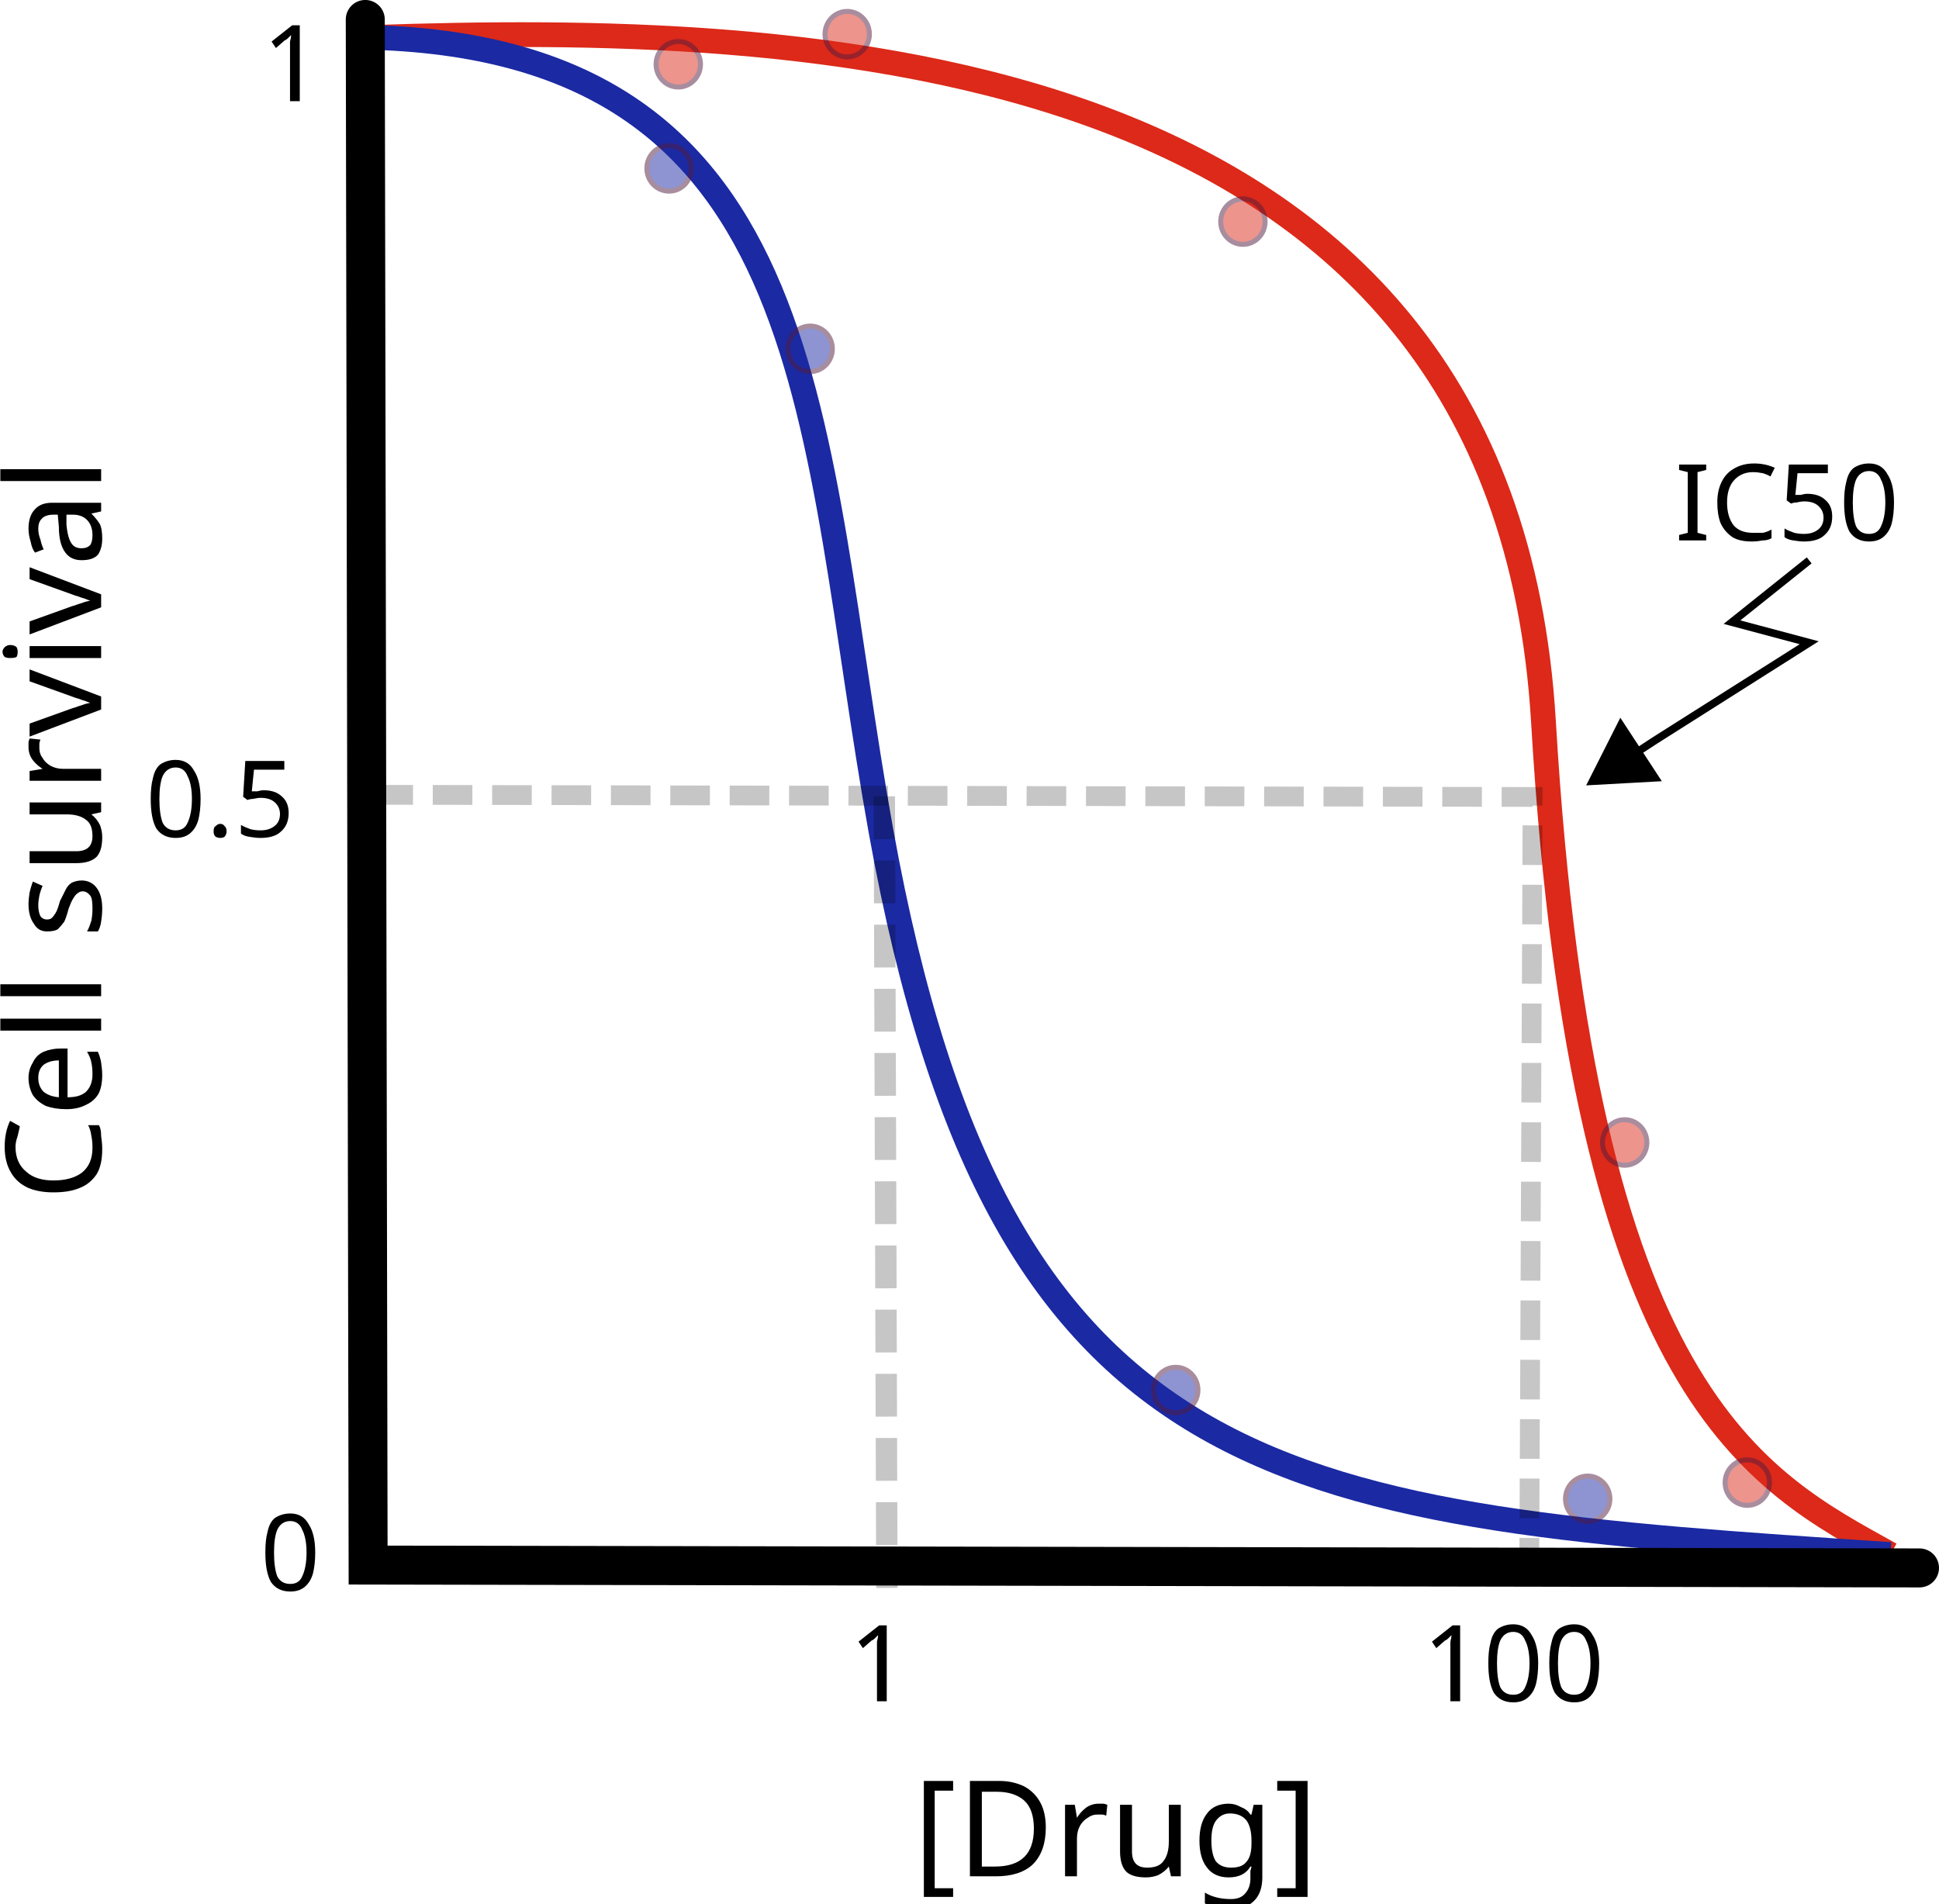
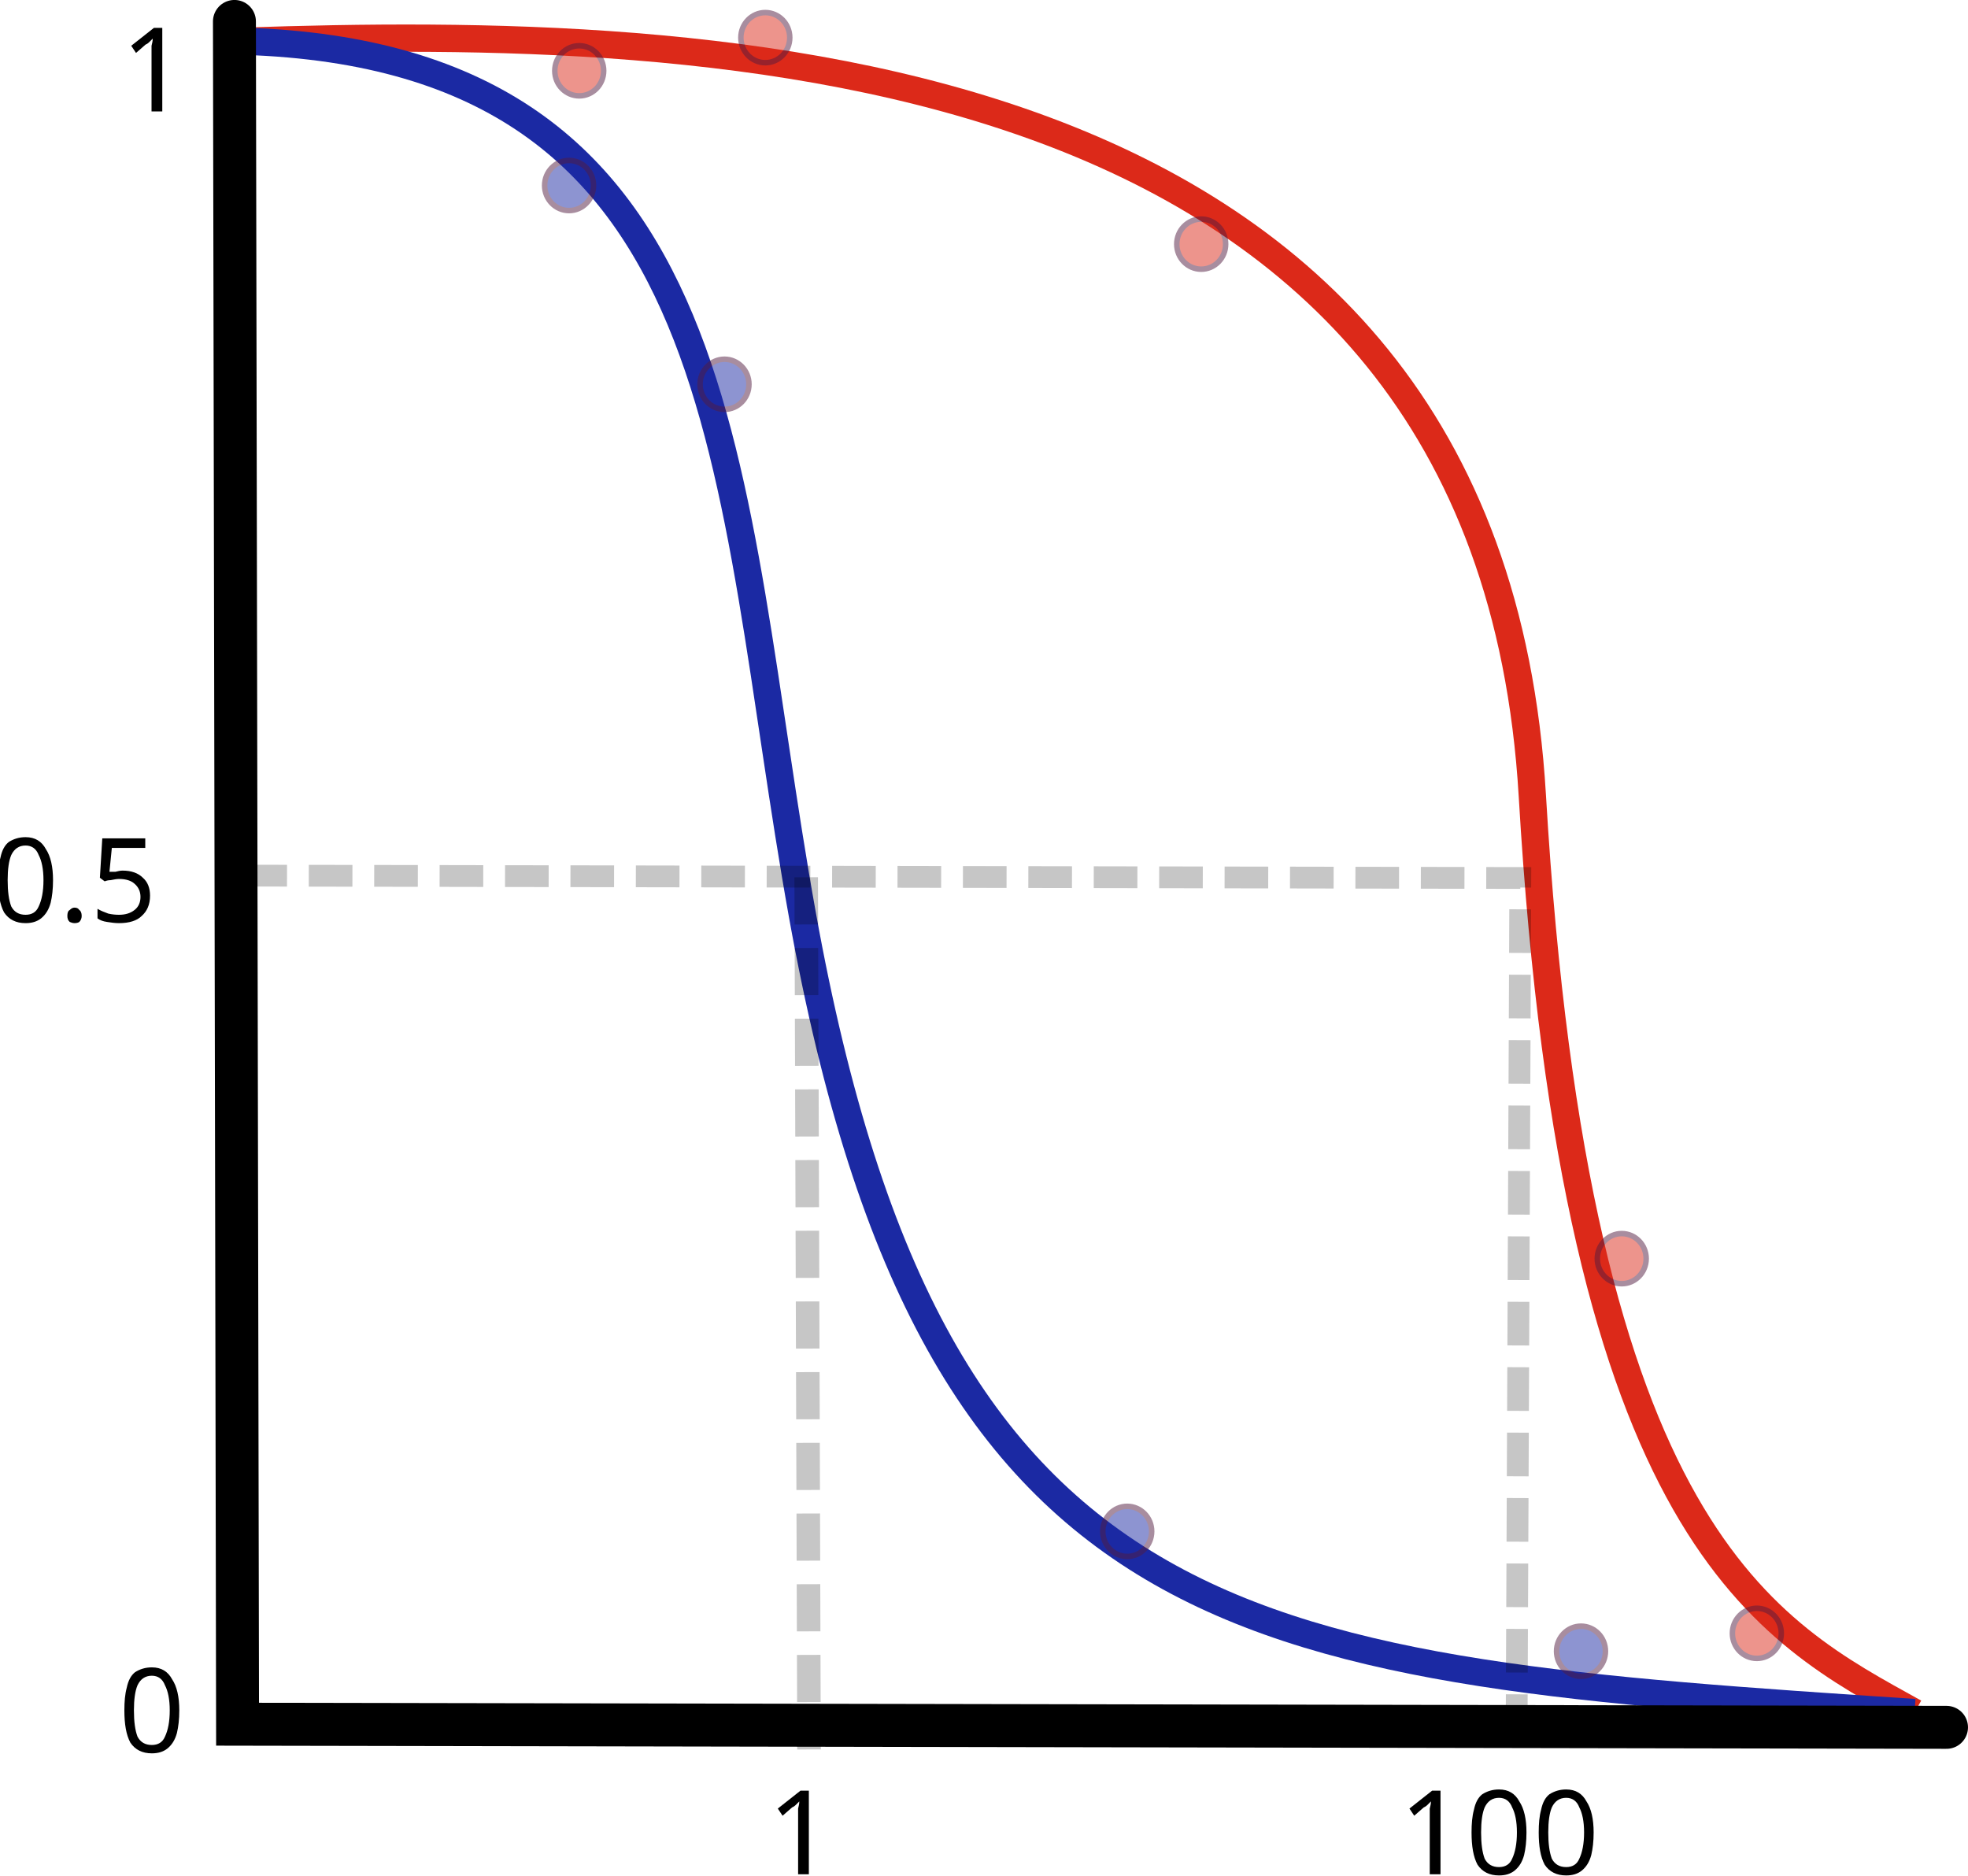
- <svg xmlns="http://www.w3.org/2000/svg" id="svg2612" version="1.1" viewBox="0 0 193.041 189.545" height="189.545mm" width="193.041mm">
+ <svg xmlns="http://www.w3.org/2000/svg" width="177.864mm" height="169.539mm" viewBox="0 0 177.864 169.539" version="1.1" id="svg2612">
  <defs id="defs2606">
-     <marker style="overflow:visible" id="TriangleOutL" refX="0" refY="0" orient="auto">
-       <path transform="scale(0.8)" style="fill:#000000;fill-opacity:1;fill-rule:evenodd;stroke:#000000;stroke-width:1pt;stroke-opacity:1" d="M 5.77,0 -2.88,5 V -5 Z" id="path1234" />
+     <marker orient="auto" refY="0" refX="0" id="TriangleOutL" style="overflow:visible">
+       <path id="path1234" d="M 5.77,0 -2.88,5 V -5 Z" style="fill:#000000;fill-opacity:1;fill-rule:evenodd;stroke:#000000;stroke-width:1pt;stroke-opacity:1" transform="scale(0.8)" />
    </marker>
-     <marker style="overflow:visible" id="TriangleOutM" refX="0" refY="0" orient="auto">
-       <path transform="scale(0.4)" style="fill:#000000;fill-opacity:1;fill-rule:evenodd;stroke:#000000;stroke-width:1pt;stroke-opacity:1" d="M 5.77,0 -2.88,5 V -5 Z" id="path1237" />
+     <marker orient="auto" refY="0" refX="0" id="TriangleOutM" style="overflow:visible">
+       <path id="path1237" d="M 5.77,0 -2.88,5 V -5 Z" style="fill:#000000;fill-opacity:1;fill-rule:evenodd;stroke:#000000;stroke-width:1pt;stroke-opacity:1" transform="scale(0.4)" />
    </marker>
-     <marker style="overflow:visible" id="TriangleOutS" refX="0" refY="0" orient="auto">
-       <path transform="scale(0.2)" style="fill:#000000;fill-opacity:1;fill-rule:evenodd;stroke:#000000;stroke-width:1pt;stroke-opacity:1" d="M 5.77,0 -2.88,5 V -5 Z" id="path1240" />
+     <marker orient="auto" refY="0" refX="0" id="TriangleOutS" style="overflow:visible">
+       <path id="path1240" d="M 5.77,0 -2.88,5 V -5 Z" style="fill:#000000;fill-opacity:1;fill-rule:evenodd;stroke:#000000;stroke-width:1pt;stroke-opacity:1" transform="scale(0.2)" />
    </marker>
  </defs>
-   <g transform="translate(-3.279535,-62.22122)" id="layer1">
-     <g transform="matrix(6.906551,0,0,6.906551,-1690.681,-1468.785)" id="g2582">
-       <path style="fill:none;stroke:#dc2919;stroke-width:0.357;stroke-linecap:butt;stroke-linejoin:miter;stroke-miterlimit:4;stroke-dasharray:none;stroke-opacity:1" d="m 250.651,222.214 c 6.071,-0.207 16.287,0.022 16.867,9.871 0.573,9.737 3.083,10.932 5.002,11.998 v 0" id="path861-8" />
-       <path id="path861" d="m 250.651,222.214 c 6.524,0.205 6.283,5.703 7.316,11.436 1.73,9.599 5.924,9.861 14.553,10.434 v 0" style="fill:none;stroke:#1b29a3;stroke-width:0.357;stroke-linecap:butt;stroke-linejoin:miter;stroke-miterlimit:4;stroke-dasharray:none;stroke-opacity:1" />
-       <path style="fill:none;stroke:#000000;stroke-width:0.562;stroke-linecap:round;stroke-linejoin:miter;stroke-miterlimit:4;stroke-dasharray:none;stroke-opacity:1" d="m 250.534,221.955 0.041,22.281 22.363,0.041" id="path2578" />
-       <path style="fill:none;stroke:#000000;stroke-width:0.285;stroke-linecap:butt;stroke-linejoin:miter;stroke-miterlimit:4;stroke-dasharray:0.571, 0.285;stroke-dashoffset:0;stroke-opacity:0.225" d="m 250.651,233.132 16.71,0.031 -0.049,11.24" id="path2580" />
-       <path id="path2580-9" d="m 258.016,233.154 0.037,11.412" style="fill:none;stroke:#000000;stroke-width:0.308;stroke-linecap:butt;stroke-linejoin:miter;stroke-miterlimit:4;stroke-dasharray:0.617, 0.308;stroke-dashoffset:0;stroke-opacity:0.225" />
-       <ellipse ry="0.328" rx="0.32" cy="222.601" cx="255.046" id="path893" style="opacity:0.5;fill:#dc2919;fill-opacity:1;stroke:#521b3f;stroke-width:0.072;stroke-linecap:square;stroke-linejoin:bevel;stroke-miterlimit:4;stroke-dasharray:none;stroke-dashoffset:0;stroke-opacity:1" />
-       <ellipse style="opacity:0.5;fill:#dc2919;fill-opacity:1;stroke:#521b3f;stroke-width:0.072;stroke-linecap:square;stroke-linejoin:bevel;stroke-miterlimit:4;stroke-dasharray:none;stroke-dashoffset:0;stroke-opacity:1" id="path893-2" cx="257.481" cy="222.167" rx="0.32" ry="0.328" />
-       <ellipse style="opacity:0.5;fill:#dc2919;fill-opacity:1;stroke:#521b3f;stroke-width:0.072;stroke-linecap:square;stroke-linejoin:bevel;stroke-miterlimit:4;stroke-dasharray:none;stroke-dashoffset:0;stroke-opacity:1" id="path893-5" cx="263.185" cy="224.869" rx="0.32" ry="0.328" />
-       <ellipse style="opacity:0.5;fill:#dc2919;fill-opacity:1;stroke:#521b3f;stroke-width:0.072;stroke-linecap:square;stroke-linejoin:bevel;stroke-miterlimit:4;stroke-dasharray:none;stroke-dashoffset:0;stroke-opacity:1" id="path893-6" cx="268.688" cy="238.144" rx="0.32" ry="0.328" />
-       <ellipse style="opacity:0.5;fill:#dc2919;fill-opacity:1;stroke:#521b3f;stroke-width:0.072;stroke-linecap:square;stroke-linejoin:bevel;stroke-miterlimit:4;stroke-dasharray:none;stroke-dashoffset:0;stroke-opacity:1" id="path893-3" cx="270.456" cy="243.047" rx="0.32" ry="0.328" />
-       <ellipse style="opacity:0.5;fill:#1b29a3;fill-opacity:1;fill-rule:nonzero;stroke:#521b3f;stroke-width:0.072;stroke-linecap:square;stroke-linejoin:bevel;stroke-miterlimit:4;stroke-dasharray:none;stroke-dashoffset:0;stroke-opacity:1" id="path893-4" cx="254.913" cy="224.102" rx="0.32" ry="0.328" />
-       <ellipse style="opacity:0.5;fill:#1b29a3;fill-opacity:1;fill-rule:nonzero;stroke:#521b3f;stroke-width:0.072;stroke-linecap:square;stroke-linejoin:bevel;stroke-miterlimit:4;stroke-dasharray:none;stroke-dashoffset:0;stroke-opacity:1" id="path893-0" cx="256.947" cy="226.703" rx="0.32" ry="0.328" />
-       <ellipse style="opacity:0.5;fill:#1b29a3;fill-opacity:1;fill-rule:nonzero;stroke:#521b3f;stroke-width:0.072;stroke-linecap:square;stroke-linejoin:bevel;stroke-miterlimit:4;stroke-dasharray:none;stroke-dashoffset:0;stroke-opacity:1" id="path893-60" cx="262.217" cy="241.713" rx="0.32" ry="0.328" />
-       <ellipse style="opacity:0.5;fill:#1b29a3;fill-opacity:1;fill-rule:nonzero;stroke:#521b3f;stroke-width:0.072;stroke-linecap:square;stroke-linejoin:bevel;stroke-miterlimit:4;stroke-dasharray:none;stroke-dashoffset:0;stroke-opacity:1" id="path893-40" cx="268.155" cy="243.281" rx="0.32" ry="0.328" />
-       <text transform="rotate(-90)" id="text1000" y="246.729" x="-238.988" style="font-style:normal;font-weight:normal;font-size:1.923px;line-height:1.25;font-family:sans-serif;fill:#000000;fill-opacity:1;stroke:none;stroke-width:0.048" xml:space="preserve">
-         <tspan style="stroke-width:0.048" y="246.729" x="-238.988" id="tspan998">Cell survival</tspan>
+   <g id="layer1" transform="translate(-18.45706,-62.22122)">
+     <g id="g2582" transform="matrix(6.906551,0,0,6.906551,-1690.681,-1468.785)">
+       <path id="path861-8" d="m 250.651,222.214 c 6.071,-0.207 16.287,0.022 16.867,9.871 0.573,9.737 3.083,10.932 5.002,11.998 v 0" style="fill:none;stroke:#dc2919;stroke-width:0.357;stroke-linecap:butt;stroke-linejoin:miter;stroke-miterlimit:4;stroke-dasharray:none;stroke-opacity:1" />
+       <path style="fill:none;stroke:#1b29a3;stroke-width:0.357;stroke-linecap:butt;stroke-linejoin:miter;stroke-miterlimit:4;stroke-dasharray:none;stroke-opacity:1" d="m 250.651,222.214 c 6.524,0.205 6.283,5.703 7.316,11.436 1.73,9.599 5.924,9.861 14.553,10.434 v 0" id="path861" />
+       <path id="path2578" d="m 250.534,221.955 0.041,22.281 22.363,0.041" style="fill:none;stroke:#000000;stroke-width:0.562;stroke-linecap:round;stroke-linejoin:miter;stroke-miterlimit:4;stroke-dasharray:none;stroke-opacity:1" />
+       <path id="path2580" d="m 250.651,233.132 16.71,0.031 -0.049,11.24" style="fill:none;stroke:#000000;stroke-width:0.285;stroke-linecap:butt;stroke-linejoin:miter;stroke-miterlimit:4;stroke-dasharray:0.571, 0.285;stroke-dashoffset:0;stroke-opacity:0.225" />
+       <path style="fill:none;stroke:#000000;stroke-width:0.308;stroke-linecap:butt;stroke-linejoin:miter;stroke-miterlimit:4;stroke-dasharray:0.617, 0.308;stroke-dashoffset:0;stroke-opacity:0.225" d="m 258.016,233.154 0.037,11.412" id="path2580-9" />
+       <ellipse style="opacity:0.5;fill:#dc2919;fill-opacity:1;stroke:#521b3f;stroke-width:0.072;stroke-linecap:square;stroke-linejoin:bevel;stroke-miterlimit:4;stroke-dasharray:none;stroke-dashoffset:0;stroke-opacity:1" id="path893" cx="255.046" cy="222.601" rx="0.32" ry="0.328" />
+       <ellipse ry="0.328" rx="0.32" cy="222.167" cx="257.481" id="path893-2" style="opacity:0.5;fill:#dc2919;fill-opacity:1;stroke:#521b3f;stroke-width:0.072;stroke-linecap:square;stroke-linejoin:bevel;stroke-miterlimit:4;stroke-dasharray:none;stroke-dashoffset:0;stroke-opacity:1" />
+       <ellipse ry="0.328" rx="0.32" cy="224.869" cx="263.185" id="path893-5" style="opacity:0.5;fill:#dc2919;fill-opacity:1;stroke:#521b3f;stroke-width:0.072;stroke-linecap:square;stroke-linejoin:bevel;stroke-miterlimit:4;stroke-dasharray:none;stroke-dashoffset:0;stroke-opacity:1" />
+       <ellipse ry="0.328" rx="0.32" cy="238.144" cx="268.688" id="path893-6" style="opacity:0.5;fill:#dc2919;fill-opacity:1;stroke:#521b3f;stroke-width:0.072;stroke-linecap:square;stroke-linejoin:bevel;stroke-miterlimit:4;stroke-dasharray:none;stroke-dashoffset:0;stroke-opacity:1" />
+       <ellipse ry="0.328" rx="0.32" cy="243.047" cx="270.456" id="path893-3" style="opacity:0.5;fill:#dc2919;fill-opacity:1;stroke:#521b3f;stroke-width:0.072;stroke-linecap:square;stroke-linejoin:bevel;stroke-miterlimit:4;stroke-dasharray:none;stroke-dashoffset:0;stroke-opacity:1" />
+       <ellipse ry="0.328" rx="0.32" cy="224.102" cx="254.913" id="path893-4" style="opacity:0.5;fill:#1b29a3;fill-opacity:1;fill-rule:nonzero;stroke:#521b3f;stroke-width:0.072;stroke-linecap:square;stroke-linejoin:bevel;stroke-miterlimit:4;stroke-dasharray:none;stroke-dashoffset:0;stroke-opacity:1" />
+       <ellipse ry="0.328" rx="0.32" cy="226.703" cx="256.947" id="path893-0" style="opacity:0.5;fill:#1b29a3;fill-opacity:1;fill-rule:nonzero;stroke:#521b3f;stroke-width:0.072;stroke-linecap:square;stroke-linejoin:bevel;stroke-miterlimit:4;stroke-dasharray:none;stroke-dashoffset:0;stroke-opacity:1" />
+       <ellipse ry="0.328" rx="0.32" cy="241.713" cx="262.217" id="path893-60" style="opacity:0.5;fill:#1b29a3;fill-opacity:1;fill-rule:nonzero;stroke:#521b3f;stroke-width:0.072;stroke-linecap:square;stroke-linejoin:bevel;stroke-miterlimit:4;stroke-dasharray:none;stroke-dashoffset:0;stroke-opacity:1" />
+       <ellipse ry="0.328" rx="0.32" cy="243.281" cx="268.155" id="path893-40" style="opacity:0.5;fill:#1b29a3;fill-opacity:1;fill-rule:nonzero;stroke:#521b3f;stroke-width:0.072;stroke-linecap:square;stroke-linejoin:bevel;stroke-miterlimit:4;stroke-dasharray:none;stroke-dashoffset:0;stroke-opacity:1" />
+       <text xml:space="preserve" style="font-style:normal;font-weight:normal;font-size:1.532px;line-height:1.25;font-family:sans-serif;fill:#000000;fill-opacity:1;stroke:none;stroke-width:0.038" x="249.015" y="244.604" id="text1022">
+         <tspan id="tspan1020" x="249.015" y="244.604" style="stroke-width:0.038">0</tspan>
      </text>
-       <text xml:space="preserve" style="font-style:normal;font-weight:normal;font-size:1.923px;line-height:1.25;font-family:sans-serif;fill:#000000;fill-opacity:1;stroke:none;stroke-width:0.048" x="258.429" y="248.722" id="text1000-3">
-         <tspan id="tspan998-7" x="258.429" y="248.722" style="stroke-width:0.048">[Drug]</tspan>
+       <text id="text1022-8" y="233.738" x="247.364" style="font-style:normal;font-weight:normal;font-size:1.532px;line-height:1.25;font-family:sans-serif;fill:#000000;fill-opacity:1;stroke:none;stroke-width:0.038" xml:space="preserve">
+         <tspan style="stroke-width:0.038" y="233.738" x="247.364" id="tspan1020-7">0.5</tspan>
      </text>
-       <text id="text1022" y="244.604" x="249.015" style="font-style:normal;font-weight:normal;font-size:1.532px;line-height:1.25;font-family:sans-serif;fill:#000000;fill-opacity:1;stroke:none;stroke-width:0.038" xml:space="preserve">
-         <tspan style="stroke-width:0.038" y="244.604" x="249.015" id="tspan1020">0</tspan>
+       <text id="text1022-9" y="223.132" x="249.042" style="font-style:normal;font-weight:normal;font-size:1.532px;line-height:1.25;font-family:sans-serif;fill:#000000;fill-opacity:1;stroke:none;stroke-width:0.038" xml:space="preserve">
+         <tspan style="stroke-width:0.038" y="223.132" x="249.042" id="tspan1020-8">1</tspan>
      </text>
-       <text xml:space="preserve" style="font-style:normal;font-weight:normal;font-size:1.532px;line-height:1.25;font-family:sans-serif;fill:#000000;fill-opacity:1;stroke:none;stroke-width:0.038" x="247.364" y="233.738" id="text1022-8">
-         <tspan id="tspan1020-7" x="247.364" y="233.738" style="stroke-width:0.038">0.5</tspan>
+       <text id="text1022-7" y="246.199" x="257.505" style="font-style:normal;font-weight:normal;font-size:1.532px;line-height:1.25;font-family:sans-serif;fill:#000000;fill-opacity:1;stroke:none;stroke-width:0.038" xml:space="preserve">
+         <tspan style="stroke-width:0.038" y="246.199" x="257.505" id="tspan1020-4">1</tspan>
      </text>
-       <text xml:space="preserve" style="font-style:normal;font-weight:normal;font-size:1.532px;line-height:1.25;font-family:sans-serif;fill:#000000;fill-opacity:1;stroke:none;stroke-width:0.038" x="249.042" y="223.132" id="text1022-9">
-         <tspan id="tspan1020-8" x="249.042" y="223.132" style="stroke-width:0.038">1</tspan>
+       <text id="text1022-0" y="246.199" x="265.77" style="font-style:normal;font-weight:normal;font-size:1.532px;line-height:1.25;font-family:sans-serif;fill:#000000;fill-opacity:1;stroke:none;stroke-width:0.038" xml:space="preserve">
+         <tspan style="stroke-width:0.038" y="246.199" x="265.77" id="tspan1020-1">100</tspan>
      </text>
-       <text id="text1062" y="229.466" x="269.412" style="font-style:normal;font-weight:normal;font-size:1.532px;line-height:1.25;font-family:sans-serif;fill:#000000;fill-opacity:1;stroke:none;stroke-width:0.038" xml:space="preserve">
-         <tspan style="stroke-width:0.038" y="229.466" x="269.412" id="tspan1060">IC50</tspan>
-       </text>
-       <text xml:space="preserve" style="font-style:normal;font-weight:normal;font-size:1.532px;line-height:1.25;font-family:sans-serif;fill:#000000;fill-opacity:1;stroke:none;stroke-width:0.038" x="257.505" y="246.199" id="text1022-7">
-         <tspan id="tspan1020-4" x="257.505" y="246.199" style="stroke-width:0.038">1</tspan>
-       </text>
-       <text xml:space="preserve" style="font-style:normal;font-weight:normal;font-size:1.532px;line-height:1.25;font-family:sans-serif;fill:#000000;fill-opacity:1;stroke:none;stroke-width:0.038" x="265.77" y="246.199" id="text1022-0">
-         <tspan id="tspan1020-1" x="265.77" y="246.199" style="stroke-width:0.038">100</tspan>
-       </text>
-       <path id="path1090" d="m 271.348,229.753 -1.113,0.89 1.113,0.297 -2.225,1.409 -0.462,0.302" style="fill:none;stroke:#000000;stroke-width:0.111;stroke-linecap:butt;stroke-linejoin:miter;stroke-miterlimit:4;stroke-dasharray:none;stroke-opacity:1;marker-end:url(#TriangleOutL)" />
    </g>
  </g>
</svg>
